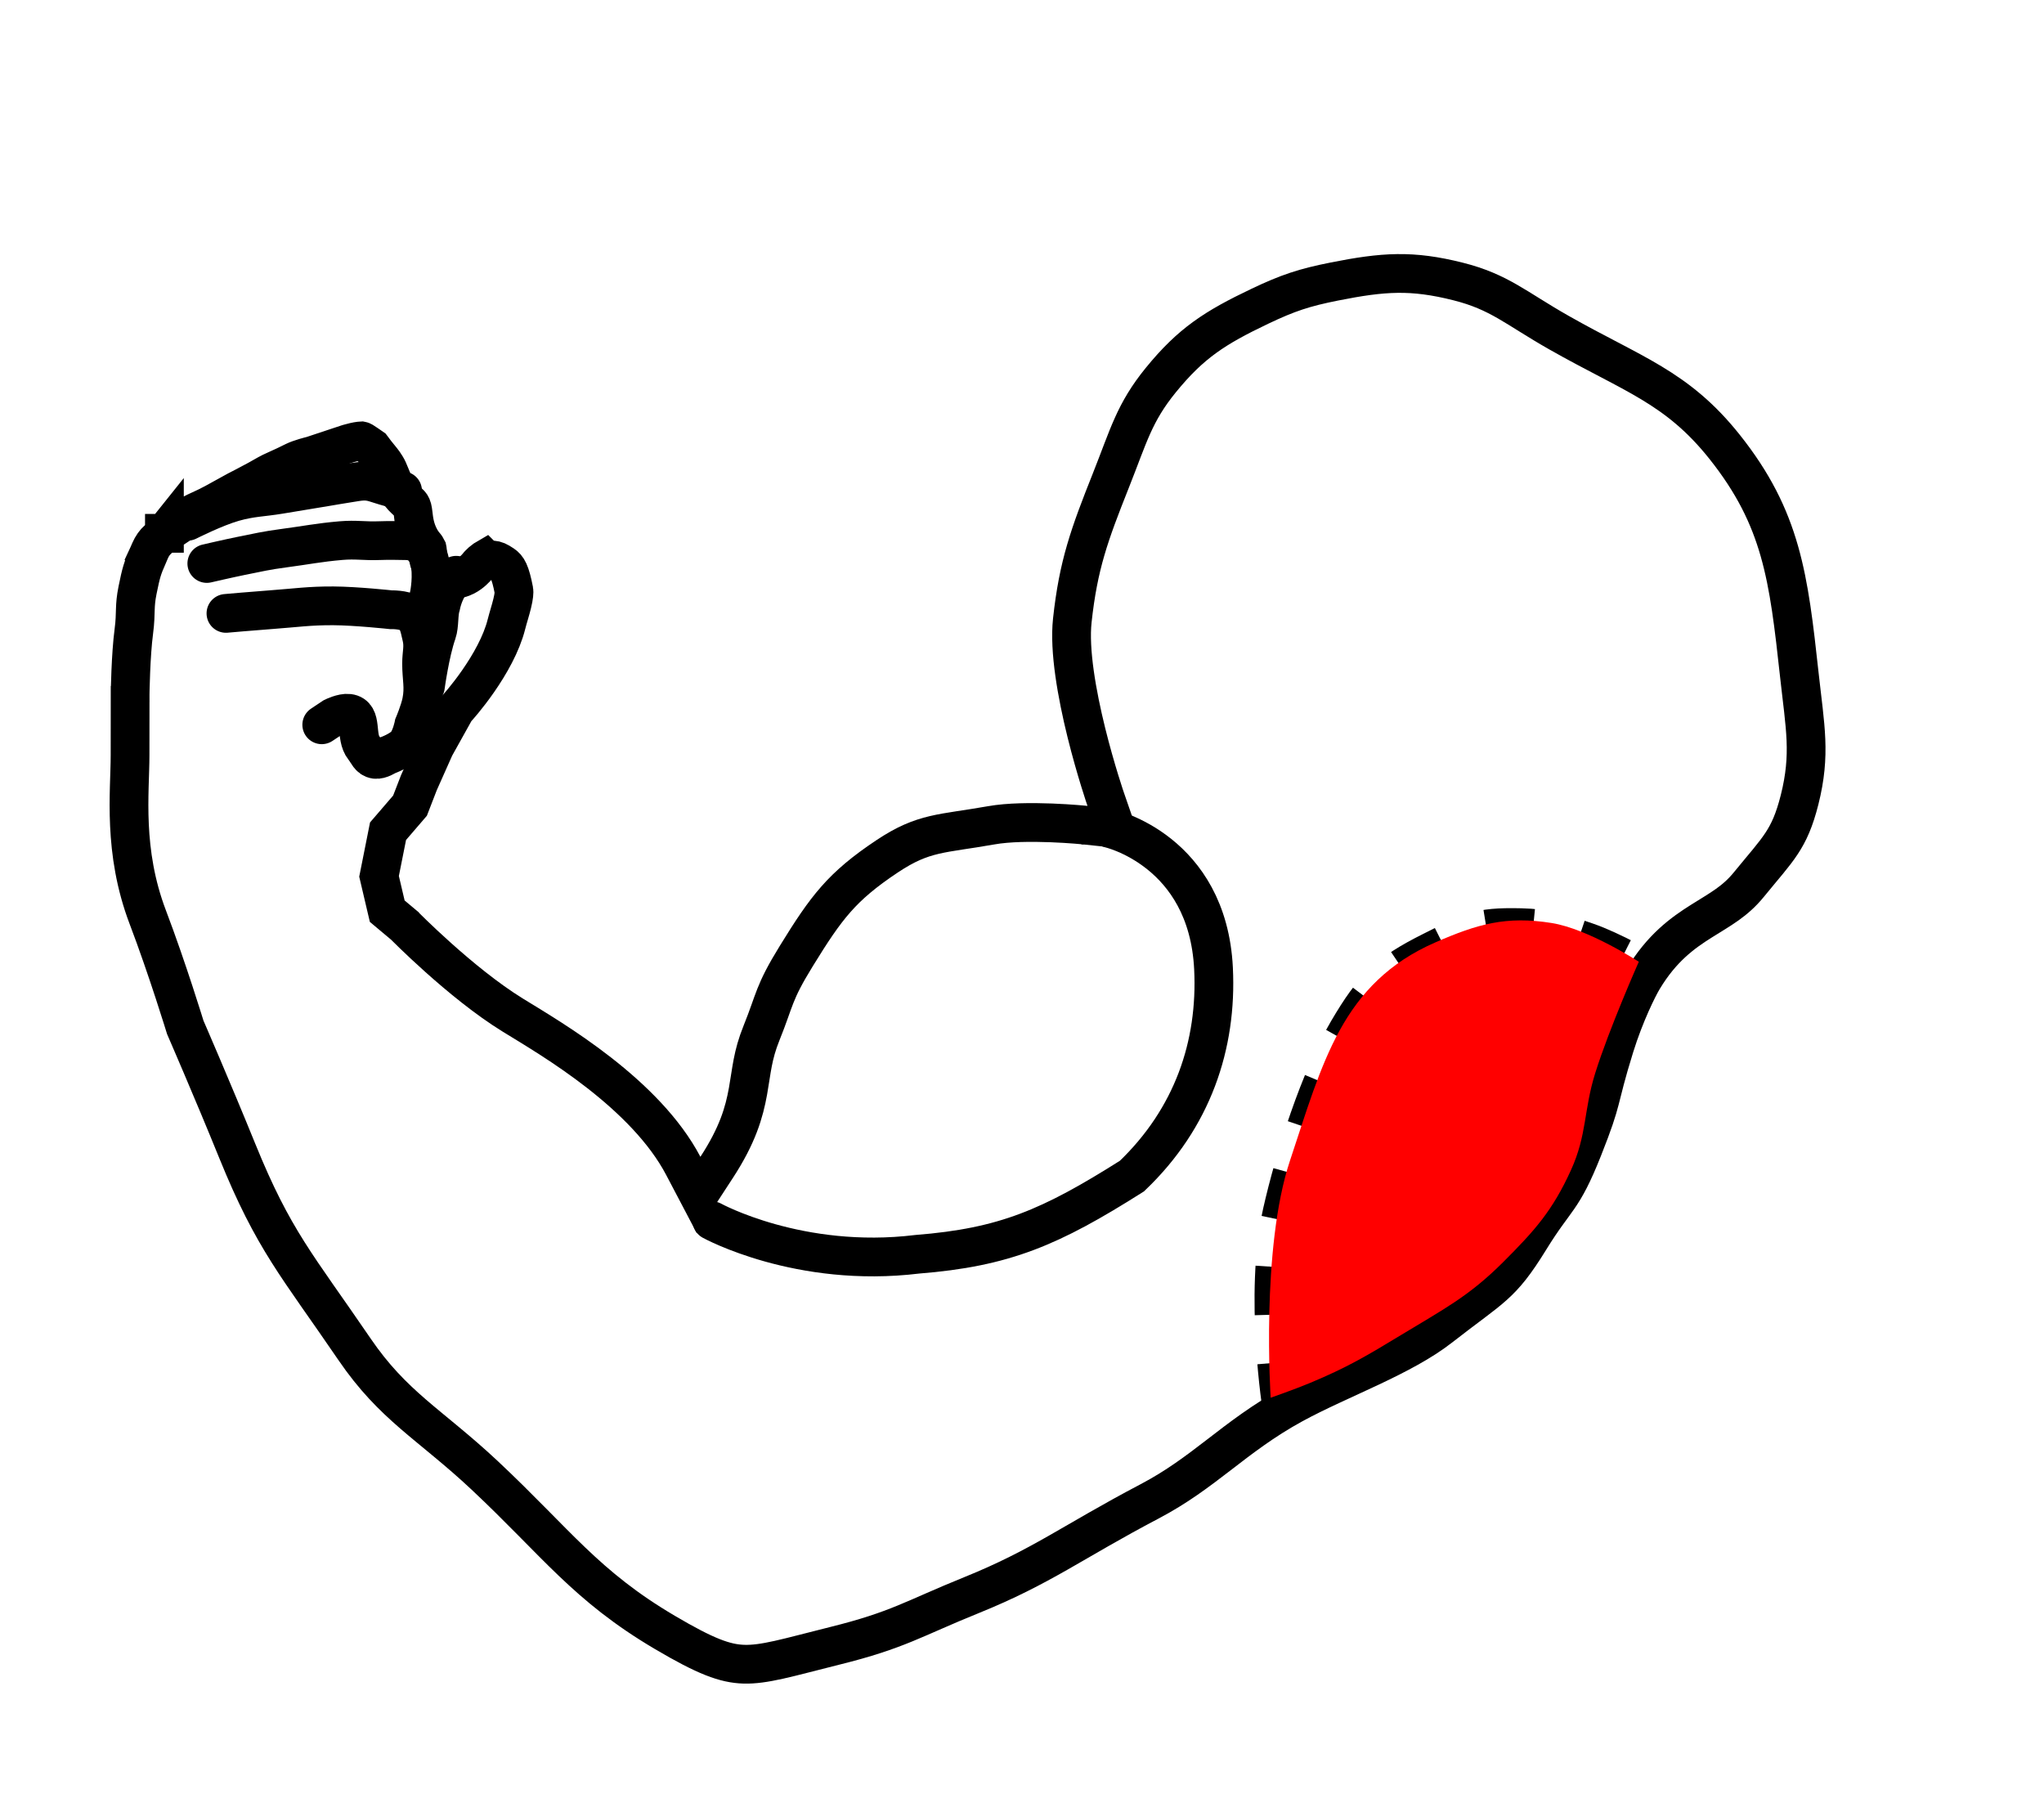
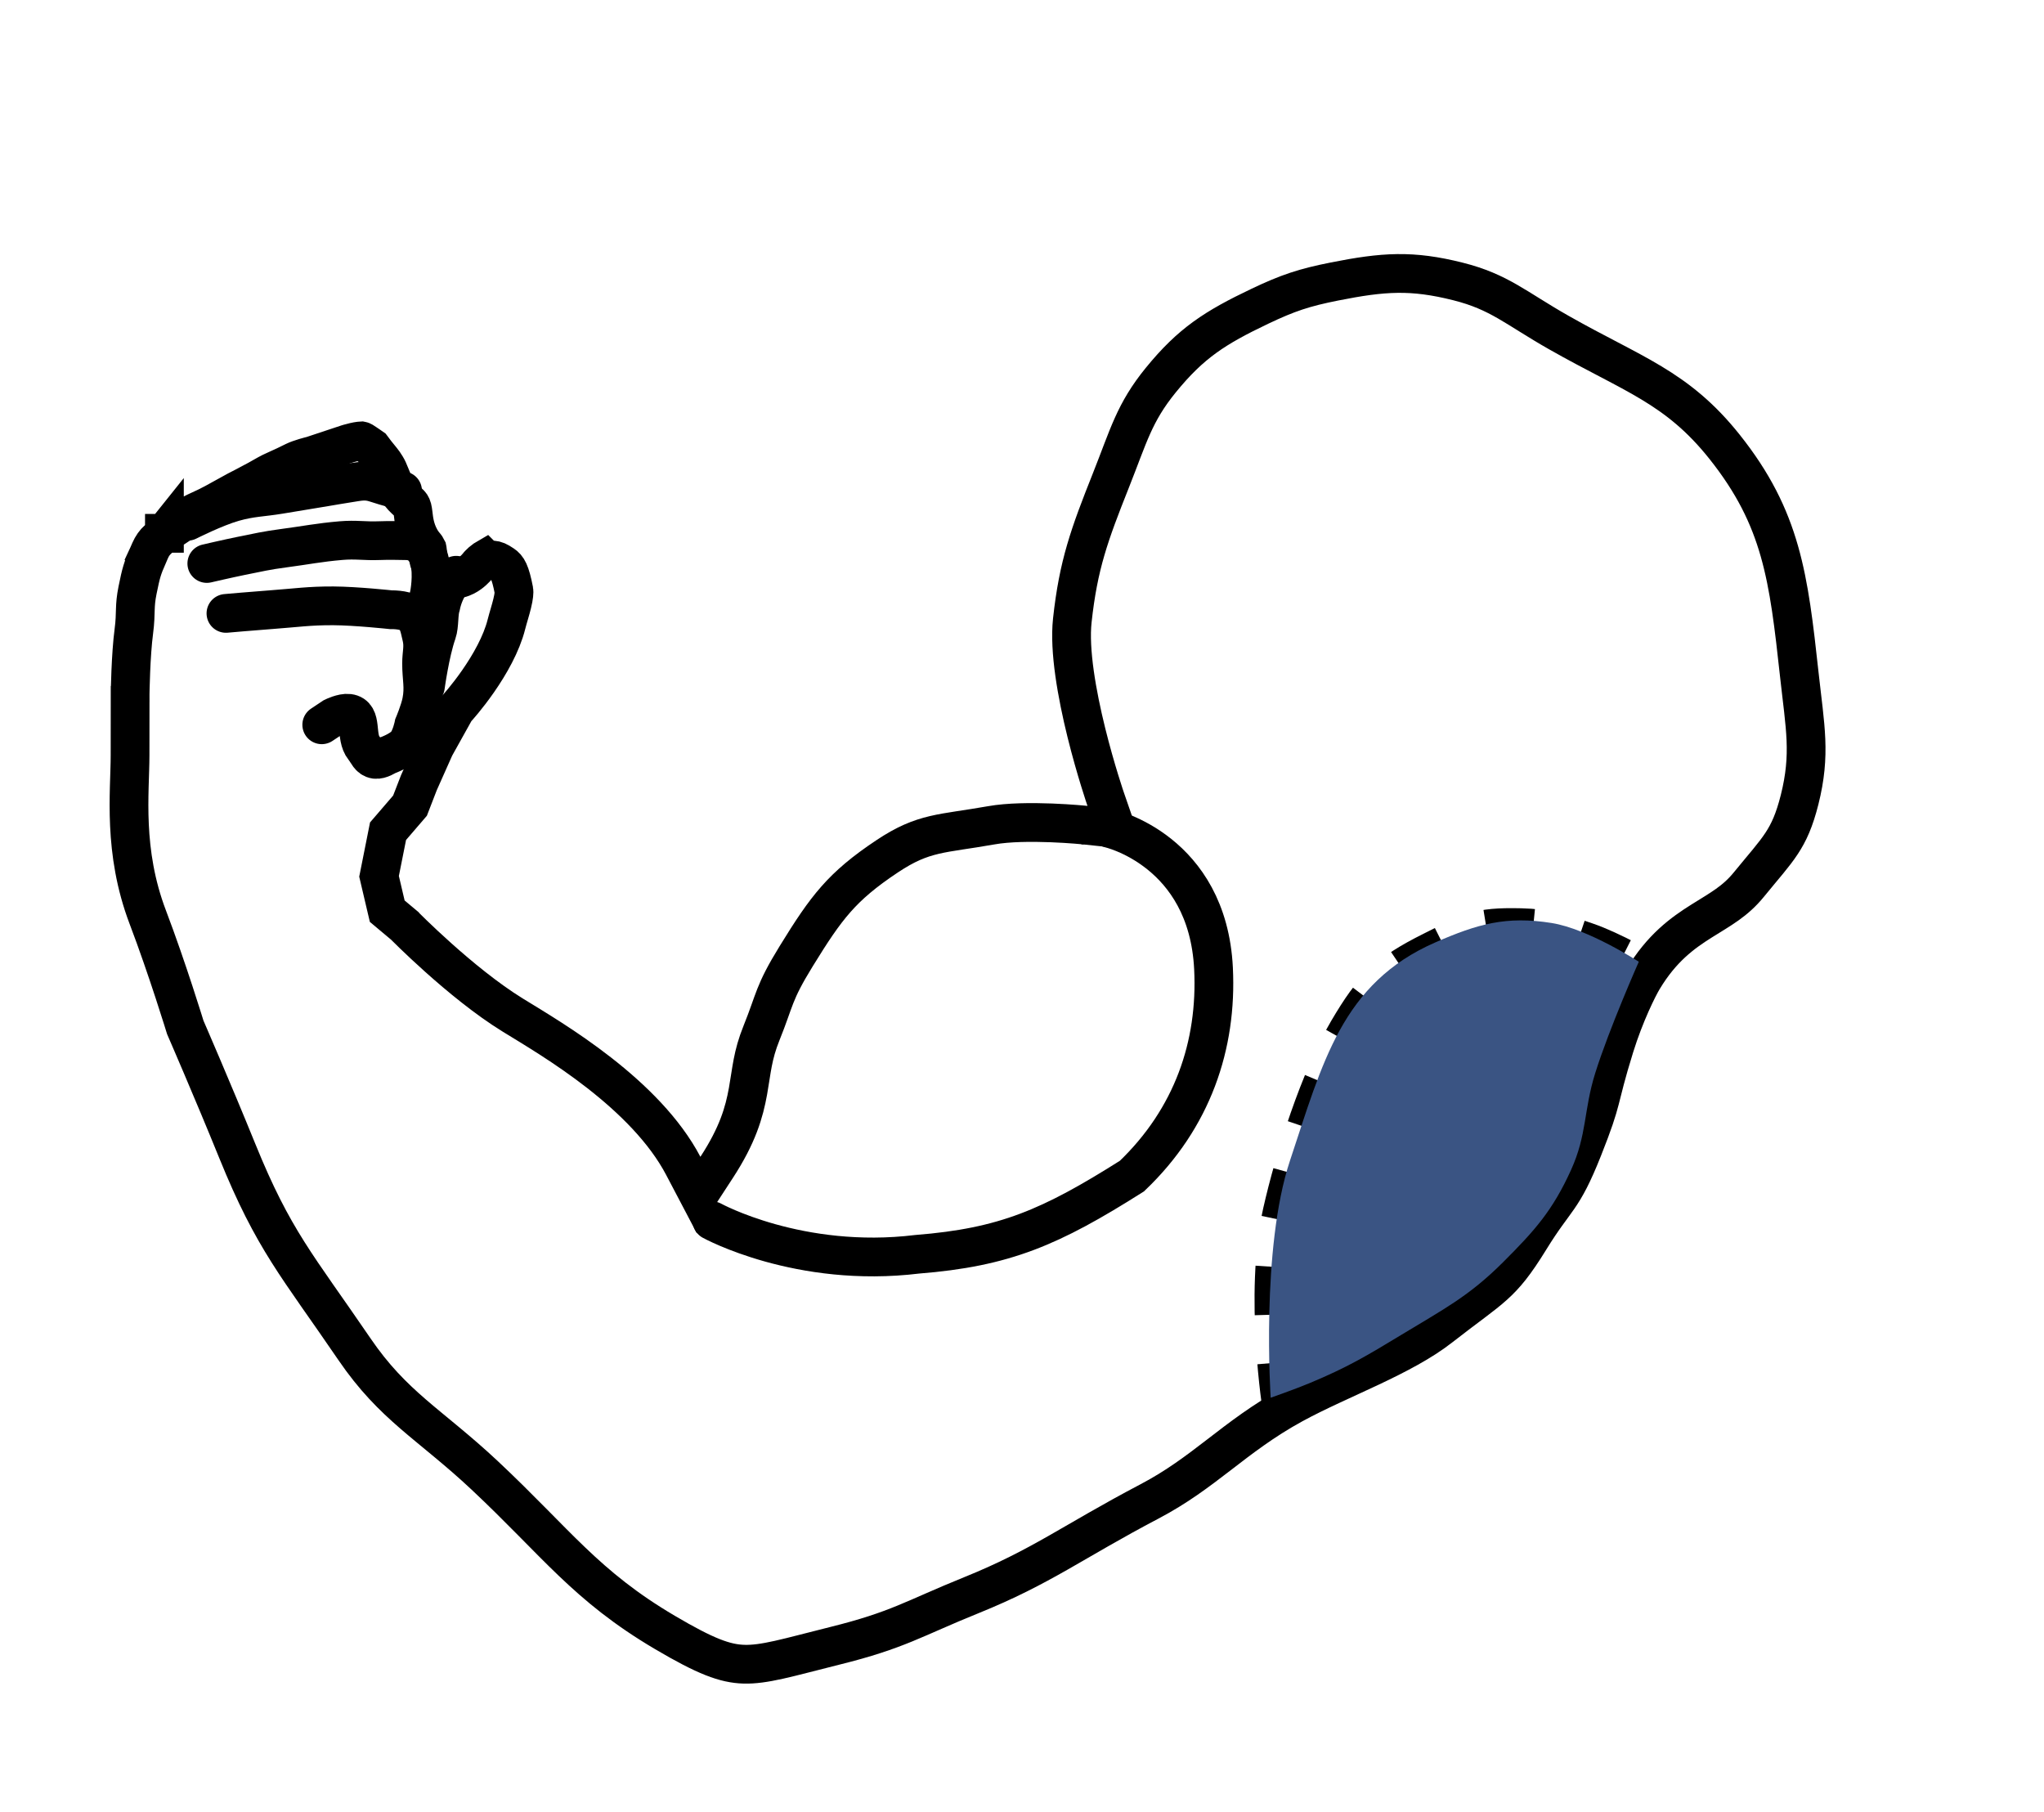
<svg xmlns="http://www.w3.org/2000/svg" width="211" height="187" viewBox="0 0 211 187" fill="none">
  <path d="M131.618 145.677C131.618 145.677 129.675 133.64 131.618 125C132.904 119.286 135.529 111.048 138.5 106C141.176 101.454 142.781 99.859 147.5 97.5C151.5 95.5 152.307 94.891 157 95C159.795 95.065 161.353 95.6 164 96.5C166.714 97.423 170.618 99.677 170.618 99.677" stroke="black" stroke-width="2.5" stroke-dasharray="5 5" />
  <path d="M73.5 126C73.5 126 82.492 130.951 94.687 129.463C103.708 128.748 108.45 126.703 116.847 121.394C123.104 115.42 125.66 107.874 125.27 99.962C124.667 87.749 114.5 85.5 114.5 85.5" stroke="black" stroke-width="4" stroke-linecap="round" />
  <path d="M31.47 47.227C31.66 47.17 31.829 47.124 31.95 47.092C32.01 47.076 32.058 47.064 32.089 47.056C32.104 47.052 32.115 47.05 32.122 47.048C32.125 47.047 32.127 47.046 32.129 47.046L32.211 47.027L32.291 47L34.668 46.21L35.883 45.807C35.918 45.796 35.972 45.781 36.04 45.761C36.178 45.722 36.365 45.671 36.569 45.624C36.777 45.577 36.977 45.539 37.142 45.52C37.233 45.509 37.288 45.506 37.313 45.505C37.345 45.511 37.376 45.521 37.441 45.559C37.498 45.592 37.565 45.637 37.682 45.716C37.785 45.786 37.943 45.897 38.111 46.004C38.266 46.102 38.347 46.16 38.385 46.188C38.398 46.205 38.417 46.23 38.445 46.268C38.522 46.373 38.636 46.531 38.798 46.739C39.449 47.57 39.477 47.523 39.859 48.143C40.014 48.394 40.116 48.636 40.27 49.02C40.417 49.388 40.62 49.914 40.953 50.482C41.337 51.136 41.793 51.535 42.055 51.767C42.318 51.999 42.363 52.048 42.415 52.13C42.542 52.329 42.588 52.504 42.654 53.059C42.719 53.597 42.804 54.561 43.364 55.584C43.48 55.795 43.595 55.968 43.715 56.124C43.77 56.196 43.821 56.256 43.858 56.3C43.907 56.357 43.906 56.356 43.932 56.387C43.939 56.396 43.981 56.435 44.098 56.666C44.101 56.68 44.106 56.701 44.111 56.731C44.119 56.788 44.126 56.855 44.136 56.956C44.145 57.043 44.158 57.184 44.176 57.319C44.206 57.547 44.282 58.084 44.6 58.599C45.005 59.253 45.659 59.663 46.414 59.772C47.115 59.873 47.691 59.656 48.03 59.482C48.382 59.302 48.66 59.075 48.846 58.906C49.041 58.728 49.199 58.556 49.303 58.432C49.351 58.377 49.39 58.327 49.421 58.287C49.434 58.273 49.452 58.254 49.473 58.232C49.537 58.166 49.627 58.077 49.73 57.985C49.836 57.891 49.934 57.814 50.016 57.76C50.041 57.743 50.061 57.731 50.073 57.724L50.074 57.725C50.075 57.725 50.089 57.724 50.132 57.726C50.186 57.73 50.253 57.737 50.388 57.754C50.51 57.769 50.687 57.791 50.883 57.809C51.174 57.834 51.376 57.906 51.926 58.274C52.37 58.57 52.674 58.997 53.049 60.951C53.079 61.105 53.06 61.521 52.874 62.285C52.791 62.63 52.69 62.983 52.583 63.351C52.481 63.701 52.364 64.094 52.277 64.442C51.768 66.468 50.542 68.608 49.351 70.319C48.768 71.157 48.219 71.856 47.818 72.343C47.618 72.586 47.455 72.775 47.345 72.901C47.291 72.964 47.249 73.011 47.222 73.041C47.209 73.055 47.199 73.066 47.193 73.072C47.191 73.075 47.189 73.077 47.188 73.078L47.029 73.251L46.915 73.457L44.93 77.02L44.887 77.098L44.851 77.179L43.263 80.742L43.242 80.788L43.224 80.835L42.325 83.158L40.4 85.397L40.057 85.795L39.954 86.311L39.214 90.025L39.129 90.451L39.228 90.873L39.821 93.401L39.974 94.05L40.485 94.479L41.721 95.513C41.723 95.516 41.726 95.518 41.728 95.52C41.775 95.567 41.842 95.633 41.928 95.719C42.102 95.892 42.353 96.14 42.67 96.447C43.304 97.059 44.203 97.908 45.267 98.859C47.376 100.744 50.207 103.096 52.942 104.78C55.006 106.051 58.413 108.051 61.847 110.729C65.296 113.419 68.605 116.668 70.532 120.333L72.117 123.348L73.977 120.495C76.139 117.182 76.82 114.831 77.216 112.627C77.602 110.469 77.671 108.949 78.611 106.623C80.025 103.124 79.812 102.559 82.19 98.698C83.778 96.118 84.942 94.351 86.292 92.82C87.621 91.313 89.183 89.978 91.607 88.368C95.368 85.869 97.18 86.1 102.336 85.184C104.089 84.873 106.478 84.856 108.528 84.935C109.532 84.974 110.419 85.033 111.053 85.083C111.37 85.108 111.623 85.131 111.795 85.147C111.881 85.155 111.946 85.162 111.99 85.167C112.011 85.169 112.027 85.17 112.037 85.171C112.043 85.172 112.047 85.171 112.049 85.172L112.05 85.172L115.18 85.504L114.152 82.53L114.142 82.5C114.134 82.479 114.123 82.446 114.108 82.403C114.078 82.314 114.034 82.182 113.977 82.011C113.865 81.668 113.704 81.167 113.512 80.543C113.128 79.294 112.624 77.559 112.143 75.617C111.161 71.645 110.36 67.117 110.692 64.054C111.316 58.293 112.453 55.181 114.674 49.595C116.502 45 117.074 42.612 119.833 39.227C122.948 35.406 125.418 33.821 130.057 31.61C132.946 30.235 134.628 29.677 137.767 29.054C142.808 28.055 145.736 27.851 150.516 29.054C154.781 30.127 156.449 31.788 160.909 34.321C168.546 38.658 173.105 39.935 178.027 46.12C183.923 53.528 184.642 59.601 185.741 69.632C186.336 75.067 186.958 77.822 185.768 82.553C185.231 84.684 184.656 85.929 183.915 87.054C183.104 88.285 182.126 89.35 180.53 91.308C179.107 93.054 177.619 93.831 175.651 95.067C173.668 96.312 171.532 97.864 169.611 101.063C169.099 101.914 167.721 104.668 166.678 108.021C165.76 110.975 165.47 112.313 165.155 113.516C164.856 114.659 164.504 115.805 163.403 118.573C161.236 124.023 160.664 123.471 157.908 127.946C156.375 130.435 155.407 131.608 154.239 132.66C152.941 133.829 151.497 134.786 148.653 137.007C146.746 138.498 144.233 139.807 141.496 141.101C138.843 142.354 135.903 143.625 133.5 144.937C130.39 146.636 128.05 148.457 125.83 150.166C123.601 151.88 121.484 153.49 118.672 154.968C110.671 159.174 107.552 161.707 100.271 164.652C94.275 167.077 92.728 168.251 86.177 169.877C83.725 170.486 81.964 170.971 80.42 171.315C78.911 171.651 77.809 171.804 76.797 171.775C74.837 171.719 72.843 170.975 68.638 168.497C60.465 163.68 57.442 159.238 50.042 152.293C47.279 149.7 44.722 147.754 42.647 145.957C40.517 144.114 38.585 142.186 36.589 139.26C30.684 130.608 28.245 128.038 24.496 118.803C23.224 115.67 21.869 112.452 20.834 110.02C20.316 108.804 19.877 107.782 19.568 107.065C19.413 106.706 19.291 106.424 19.207 106.231C19.17 106.147 19.142 106.079 19.121 106.03C19.107 105.987 19.091 105.932 19.071 105.867C19.015 105.688 18.934 105.426 18.831 105.097C18.624 104.438 18.327 103.506 17.967 102.408C17.249 100.216 16.273 97.347 15.257 94.675C12.652 87.826 13.422 81.77 13.426 77.959L13.432 71.645L13.433 71.644C13.433 71.642 13.432 71.639 13.432 71.636C13.432 71.629 13.432 71.618 13.433 71.604C13.433 71.575 13.434 71.53 13.435 71.473C13.437 71.359 13.441 71.192 13.446 70.983C13.456 70.565 13.473 69.98 13.501 69.315C13.558 67.97 13.656 66.362 13.818 65.151C13.949 64.171 13.951 63.455 13.971 62.876C13.99 62.322 14.026 61.776 14.197 60.924C14.573 59.057 14.704 58.662 15.265 57.363L15.264 57.362L15.275 57.338C15.614 56.553 15.722 56.32 16.083 55.904C16.149 55.829 16.285 55.697 16.446 55.551C16.518 55.486 16.583 55.429 16.63 55.389C16.653 55.369 16.671 55.353 16.683 55.343C16.688 55.339 16.692 55.335 16.695 55.333L16.694 55.332L16.696 55.333L16.849 55.204L16.973 55.049L16.973 55.05L16.972 55.05L16.972 55.051C16.973 55.051 16.973 55.05 16.974 55.048C16.976 55.045 16.98 55.04 16.987 55.032C17 55.016 17.021 54.99 17.049 54.958C17.104 54.892 17.184 54.8 17.276 54.7C17.488 54.469 17.662 54.31 17.741 54.256C18.313 53.859 18.403 53.848 19.232 53.391C19.801 53.077 20.07 52.911 20.469 52.736C21.077 52.47 21.655 52.178 22.074 51.956C22.285 51.844 22.461 51.748 22.585 51.678C22.647 51.644 22.697 51.616 22.731 51.596C22.749 51.586 22.763 51.579 22.773 51.573L22.775 51.571L24.474 50.636C24.48 50.633 24.488 50.63 24.495 50.626C24.534 50.607 24.588 50.578 24.657 50.543C24.794 50.472 24.987 50.374 25.203 50.261C25.633 50.038 26.177 49.752 26.594 49.522C27.602 48.967 27.665 48.884 28.507 48.511C29.31 48.156 29.661 47.98 30.406 47.614C30.657 47.491 31.06 47.35 31.47 47.227Z" stroke="black" stroke-width="4" />
  <path d="M33.214 74.81L34.403 74.019C34.403 74.019 35.355 73.547 35.987 73.625C37.506 73.811 36.606 76.019 37.568 77.208C37.978 77.715 38.11 78.288 38.755 78.381C39.239 78.45 39.944 77.986 39.944 77.986C39.944 77.986 41.349 77.493 41.926 76.799C42.458 76.159 42.72 74.82 42.72 74.82C42.72 74.82 43.322 73.403 43.514 72.444C43.819 70.928 43.517 70.03 43.519 68.483C43.52 67.4 43.774 66.763 43.521 65.711C43.279 64.702 43.2 63.907 42.336 63.333C41.679 62.896 40.355 62.935 40.355 62.935C40.355 62.935 36.74 62.545 34.415 62.533C31.935 62.52 30.55 62.741 28.077 62.922C26.219 63.058 23.324 63.313 23.324 63.313" stroke="black" stroke-width="4" stroke-linecap="round" />
  <path d="M21.349 58.162C21.349 58.162 23.517 57.657 24.914 57.374C26.609 57.03 27.557 56.811 29.272 56.586C31.578 56.283 32.897 55.998 35.214 55.8C36.763 55.668 37.622 55.866 39.175 55.804C40.363 55.757 41.156 55.806 41.948 55.807C43.156 55.808 44.03 56.618 44.322 57.79C44.717 59.375 44.319 61.355 44.319 61.355L43.523 64.919" stroke="black" stroke-width="4" stroke-linecap="round" />
  <path d="M19.373 53.803C19.373 53.803 22.193 52.374 24.128 51.828C25.939 51.316 27.025 51.348 28.881 51.04C30.738 50.733 31.779 50.561 33.635 50.253C34.564 50.099 35.083 50.003 36.012 49.859C37.093 49.692 37.748 49.515 38.785 49.862C39.973 50.26 41.557 50.657 41.557 50.657" stroke="black" stroke-width="4" stroke-linecap="round" />
  <path d="M47.093 59.377C47.093 59.377 45.904 60.564 45.505 62.544C45.247 63.336 45.381 64.53 45.107 65.317C44.378 67.408 43.913 70.861 43.913 70.861" stroke="black" stroke-width="4" stroke-linecap="round" />
-   <path d="M148.172 97.27C152.527 95.372 155.48 94.522 160.172 95.27C163.97 95.876 169.172 99.27 169.172 99.27C169.172 99.27 166.112 106.168 164.672 110.77C163.47 114.612 163.838 117.106 162.172 120.77C160.265 124.965 158.432 127.013 155.172 130.27C151.608 133.832 148.978 135.153 144.672 137.77C141.089 139.948 139.042 141.159 135.172 142.77C133.632 143.411 131.172 144.27 131.172 144.27C131.172 144.27 130.131 128.875 133.172 119.77C136.518 109.754 138.491 101.49 148.172 97.27Z" fill="#FF0000" />
+   <path d="M148.172 97.27C152.527 95.372 155.48 94.522 160.172 95.27C163.97 95.876 169.172 99.27 169.172 99.27C169.172 99.27 166.112 106.168 164.672 110.77C163.47 114.612 163.838 117.106 162.172 120.77C160.265 124.965 158.432 127.013 155.172 130.27C151.608 133.832 148.978 135.153 144.672 137.77C141.089 139.948 139.042 141.159 135.172 142.77C133.632 143.411 131.172 144.27 131.172 144.27C131.172 144.27 130.131 128.875 133.172 119.77C136.518 109.754 138.491 101.49 148.172 97.27Z" fill="#3A5483" />
</svg>
